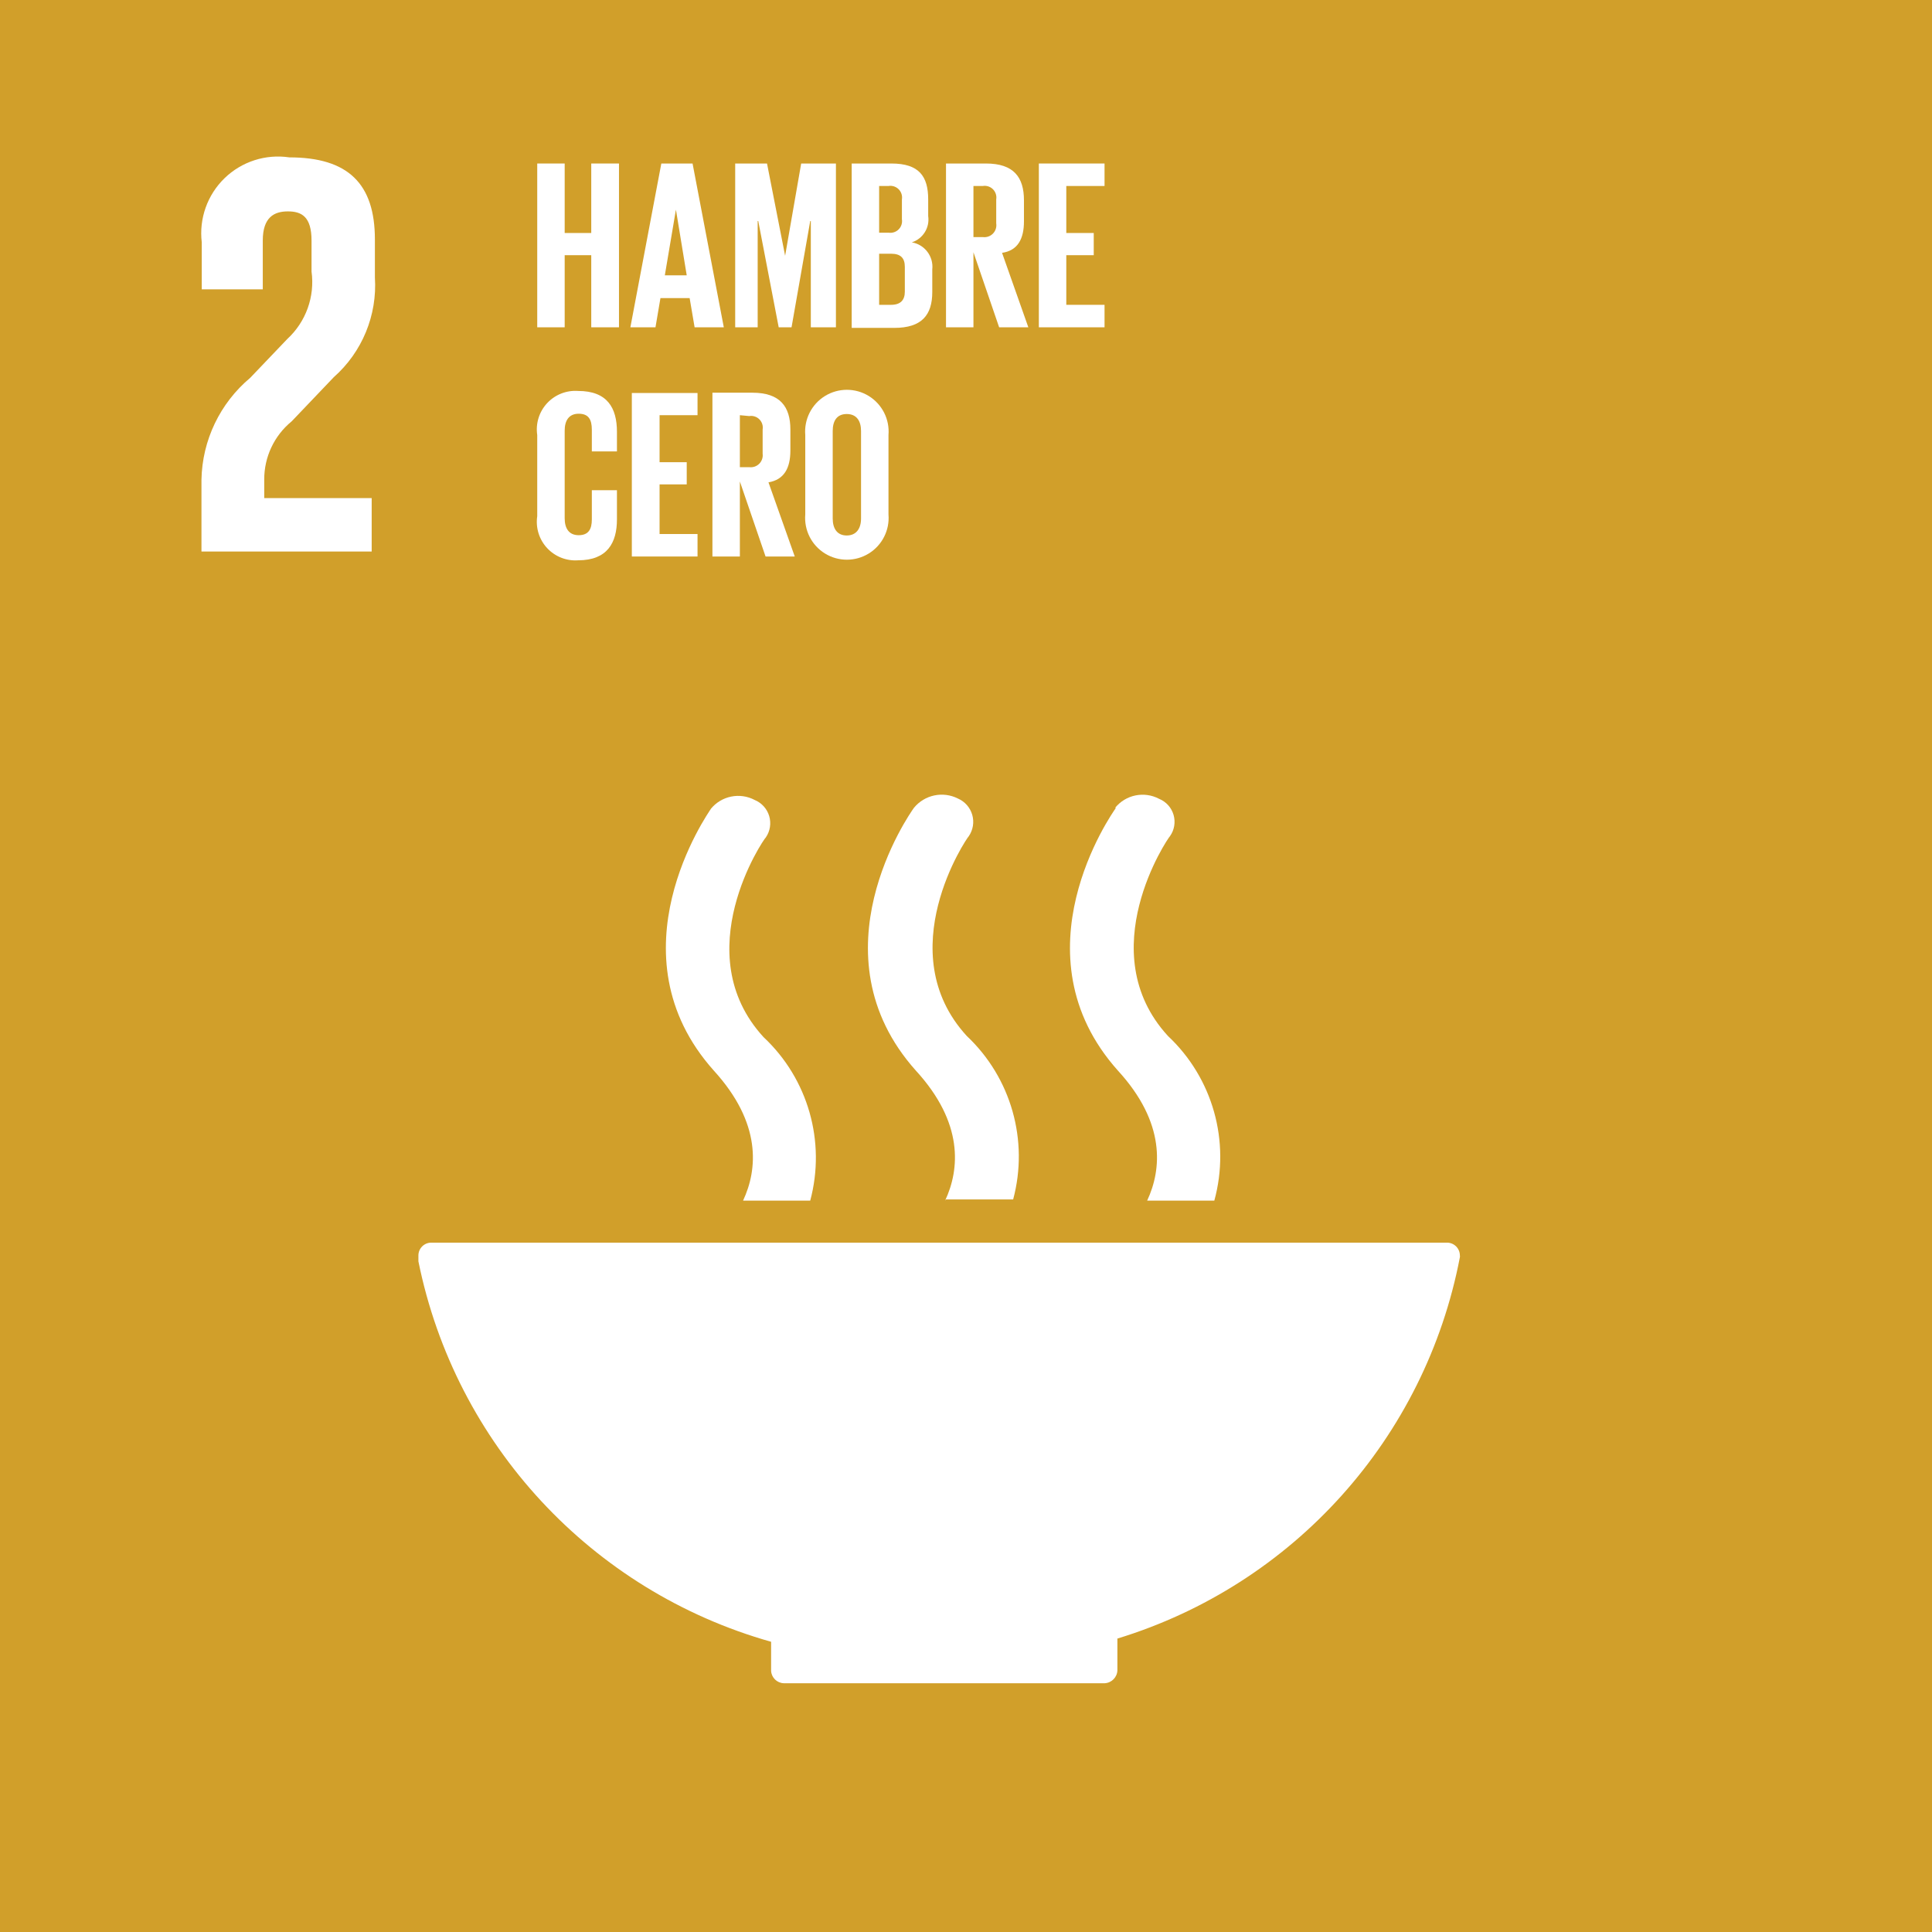
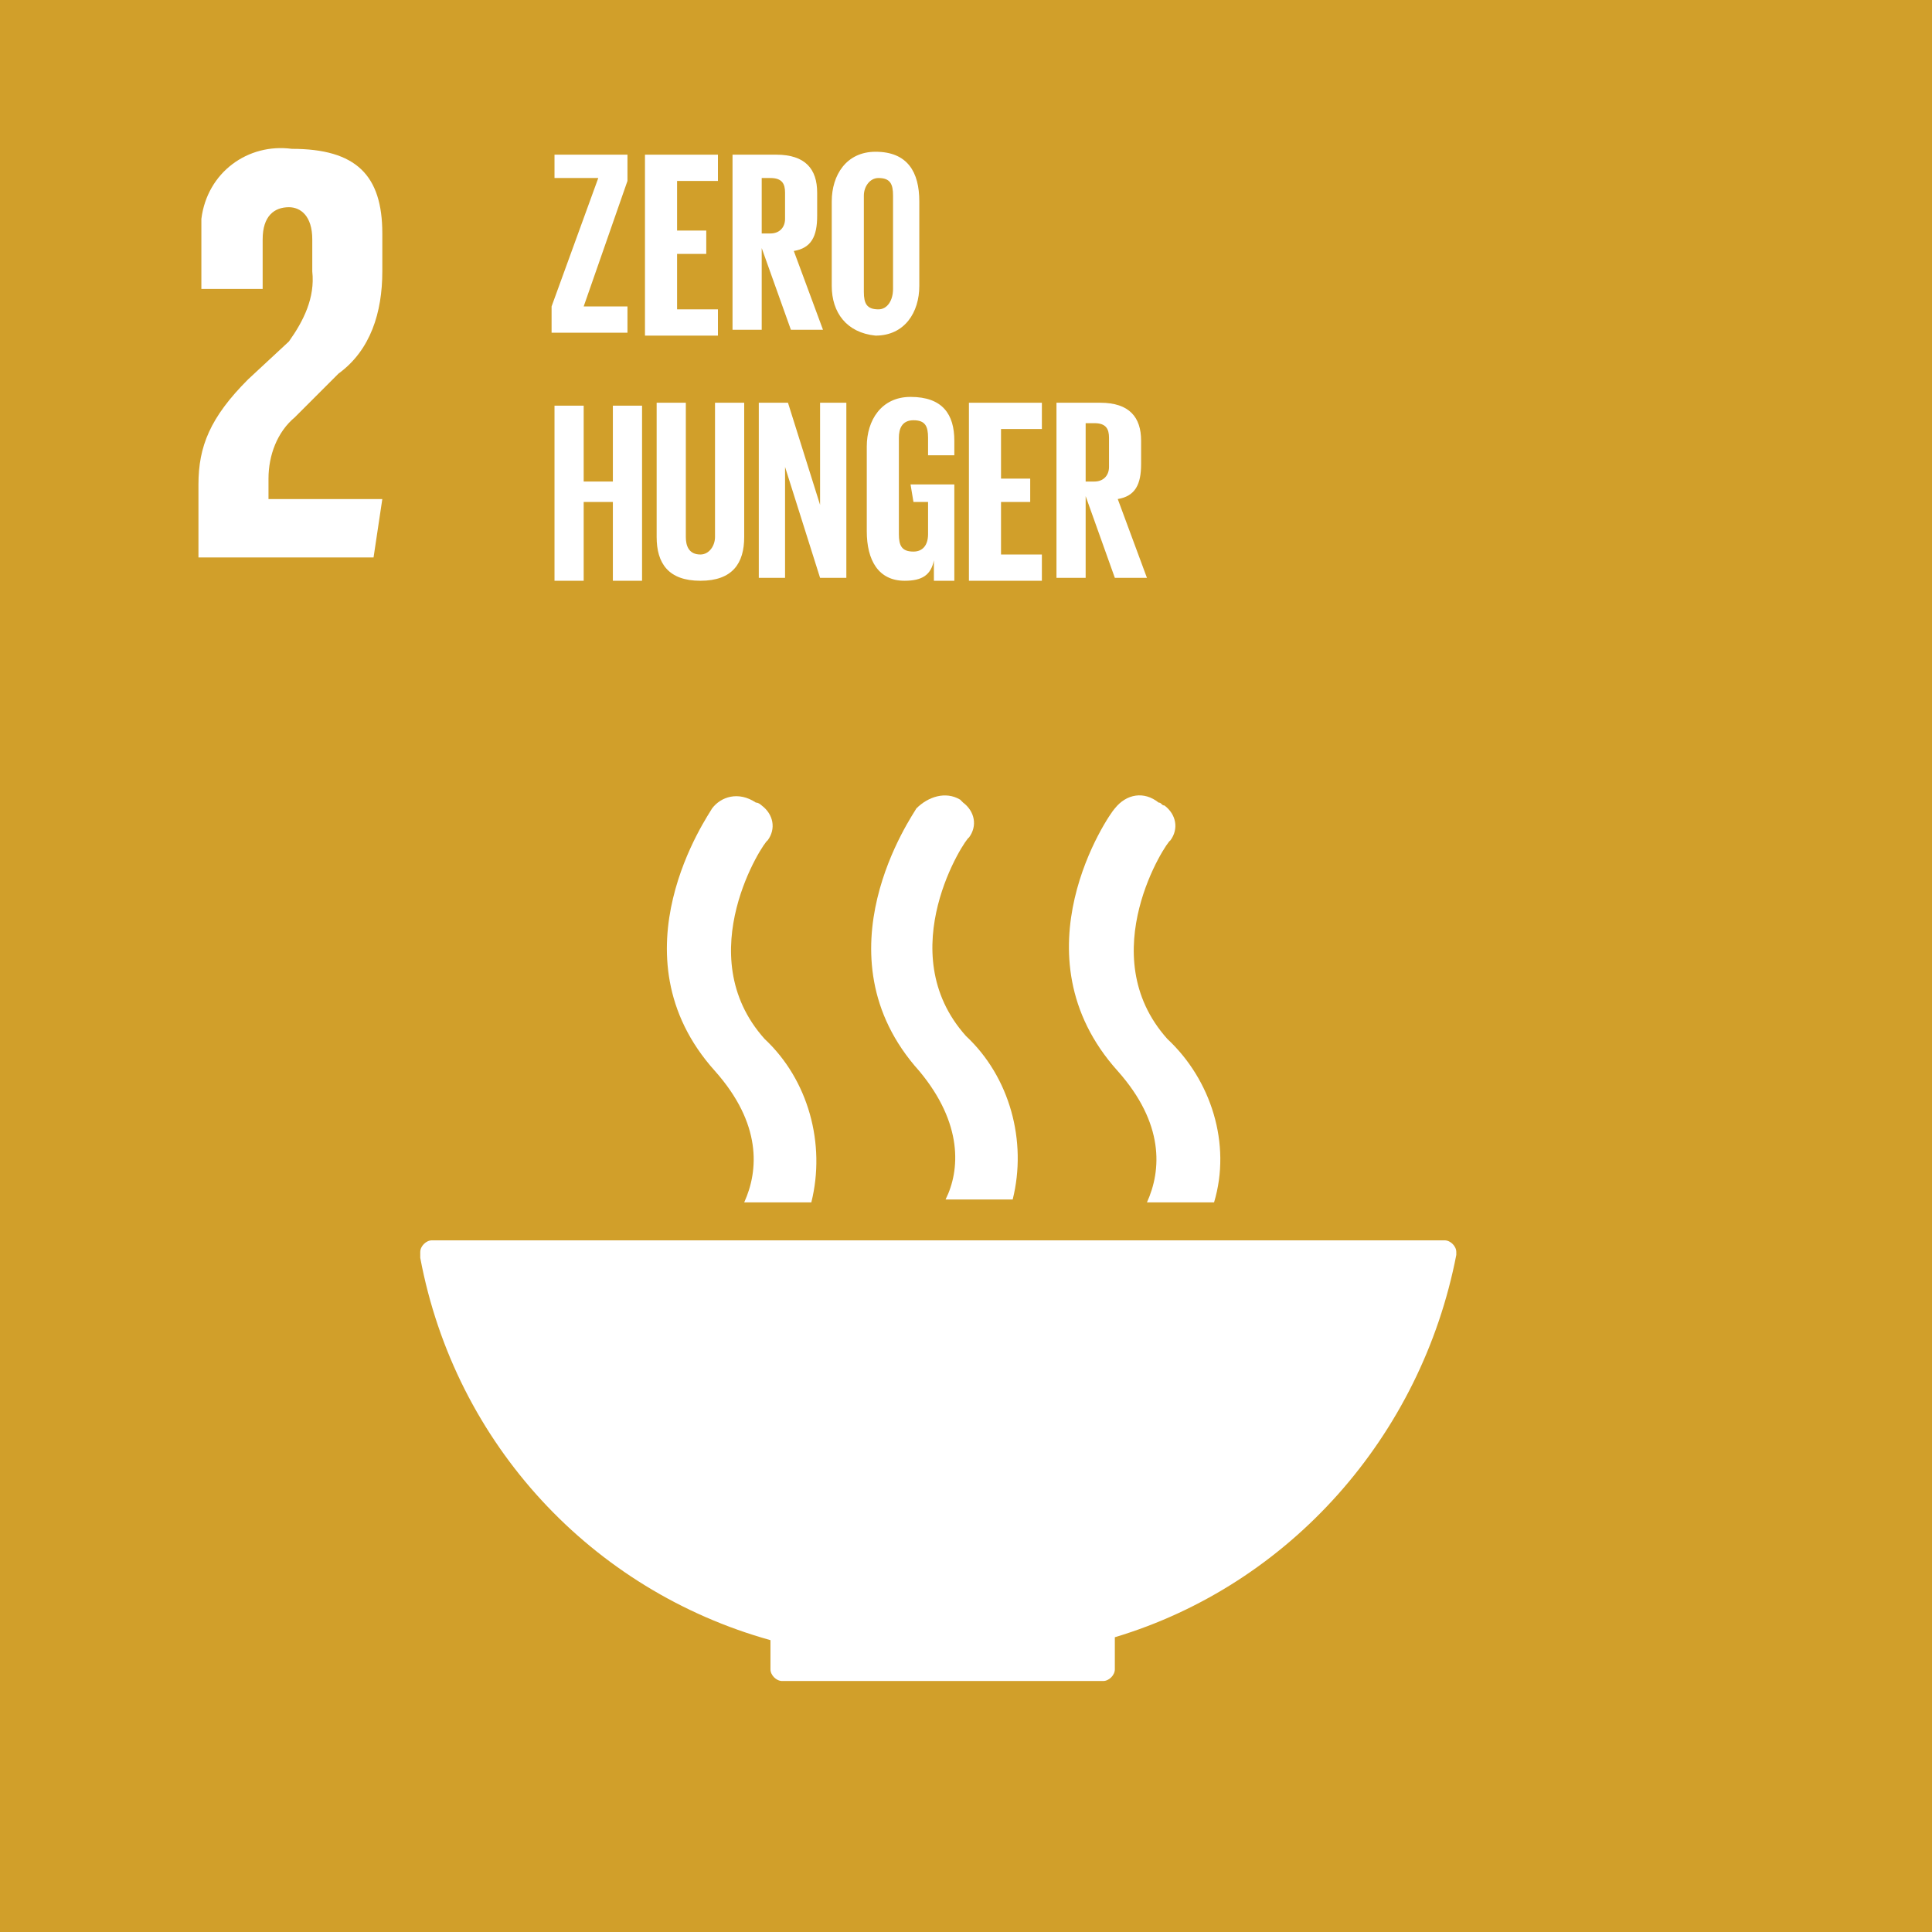
- <svg xmlns="http://www.w3.org/2000/svg" viewBox="0 0 66.17 66.17">
-   <defs>
-     <style>.cls-1{fill:#d19f2a;}.cls-2{fill:#fff;}</style>
-   </defs>
-   <g id="Layer_2" data-name="Layer 2">
-     <g id="Layer_1-2" data-name="Layer 1">
-       <rect class="cls-1" width="66.17" height="66.17" />
-       <path class="cls-2" d="M26.41,56.23v1a.45.45,0,0,0,.43.42h11a.46.46,0,0,0,.43-.44h0V56.12A17,17,0,0,0,50,43.06v0A.13.13,0,0,0,50,43a.44.44,0,0,0-.44-.44H14.77a.44.44,0,0,0-.44.44l0,.2A17.05,17.05,0,0,0,26.41,56.23" />
-       <path class="cls-2" d="M38.22,27.67c-.15.21-3.51,5,.07,9,1.64,1.79,1.5,3.38,1,4.45h2.3A5.67,5.67,0,0,0,40,35.48c-2.64-2.88,0-6.78.07-6.84a.85.85,0,0,0-.37-1.28,1.21,1.21,0,0,0-1.51.31" />
-       <path class="cls-2" d="M32.4,41.08h2.3a5.67,5.67,0,0,0-1.59-5.6c-2.64-2.88,0-6.78.07-6.84a.87.87,0,0,0-.37-1.29,1.23,1.23,0,0,0-1.51.32c-.15.21-3.51,5,.07,9,1.64,1.79,1.5,3.38,1,4.45" />
-       <path class="cls-2" d="M24.37,27.67c-.14.21-3.5,5,.08,9,1.64,1.8,1.5,3.38,1,4.45h2.3a5.66,5.66,0,0,0-1.6-5.6c-2.64-2.88,0-6.78.08-6.84a.86.86,0,0,0-.38-1.28,1.21,1.21,0,0,0-1.51.31" />
-       <path class="cls-2" d="M12.73,17.06H9.05v-.63a2.56,2.56,0,0,1,.94-2l1.44-1.51A4.2,4.2,0,0,0,12.84,9.5V8.2c0-1.91-.92-2.81-2.93-2.81a2.63,2.63,0,0,0-3,2.91V9.91H9V8.24c0-.8.39-1,.86-1s.81.18.81,1V9.3a2.65,2.65,0,0,1-.83,2.31L8.57,12.94A4.67,4.67,0,0,0,6.9,16.43v2.46h5.83Z" />
-       <polygon class="cls-2" points="20.25 8.74 19.34 8.74 19.34 11.21 18.4 11.21 18.4 5.6 19.34 5.6 19.34 7.98 20.25 7.98 20.25 5.6 21.2 5.6 21.2 11.21 20.25 11.21 20.25 8.74" />
-       <path class="cls-2" d="M22.77,9.43h.75l-.37-2.25h0Zm-1.18,1.78L22.65,5.6h1.07l1.07,5.61h-1l-.17-1h-1l-.17,1Z" />
-       <polygon class="cls-2" points="27.77 7.57 27.75 7.57 27.11 11.21 26.67 11.21 25.97 7.57 25.95 7.57 25.95 11.21 25.18 11.21 25.18 5.6 26.27 5.6 26.89 8.76 26.89 8.76 27.44 5.6 28.63 5.6 28.63 11.21 27.77 11.21 27.77 7.57" />
-       <path class="cls-2" d="M30.11,8.69v1.75h.41c.32,0,.47-.16.47-.45V9.14c0-.3-.14-.45-.47-.45Zm0-.72h.33a.4.4,0,0,0,.45-.46V6.83a.4.4,0,0,0-.46-.46h-.32ZM29.17,5.6h1.36c.95,0,1.26.44,1.26,1.23V7.4a.82.82,0,0,1-.56.9.85.85,0,0,1,.7.93V10c0,.79-.36,1.23-1.3,1.23H29.17Z" />
-       <path class="cls-2" d="M33.34,6.37V8.12h.32a.41.41,0,0,0,.46-.47V6.83a.4.4,0,0,0-.46-.46Zm0,2.27v2.57H32.4V5.6h1.37c.95,0,1.3.47,1.3,1.26v.72c0,.6-.21,1-.75,1.08l.9,2.55h-1Z" />
-       <polygon class="cls-2" points="35.58 5.6 37.83 5.6 37.83 6.37 36.52 6.37 36.52 7.98 37.46 7.98 37.46 8.74 36.52 8.74 36.52 10.44 37.83 10.44 37.83 11.21 35.58 11.21 35.58 5.6" />
-       <path class="cls-2" d="M18.4,17.62V14.9a1.32,1.32,0,0,1,1.4-1.51c1,0,1.33.58,1.33,1.4v.67h-.86v-.74c0-.35-.11-.55-.45-.55s-.48.24-.48.58v3c0,.34.14.58.48.58s.45-.21.45-.54v-1h.86v1c0,.8-.33,1.4-1.33,1.4a1.32,1.32,0,0,1-1.4-1.51" />
-       <polygon class="cls-2" points="21.64 13.46 23.89 13.46 23.89 14.22 22.59 14.22 22.59 15.83 23.52 15.83 23.52 16.59 22.59 16.59 22.59 18.29 23.89 18.29 23.89 19.06 21.64 19.06 21.64 13.46" />
-       <path class="cls-2" d="M25.34,14.22V16h.32a.41.41,0,0,0,.46-.46v-.83a.4.4,0,0,0-.46-.46Zm0,2.27v2.57H24.4V13.45h1.37c.95,0,1.3.48,1.3,1.26v.72c0,.61-.22,1-.75,1.09l.9,2.54h-1Z" />
-       <path class="cls-2" d="M29.49,17.76v-3c0-.34-.15-.58-.49-.58s-.48.24-.48.58v3c0,.34.15.58.48.58s.49-.24.49-.58m-1.91-.14V14.9a1.43,1.43,0,1,1,2.85,0v2.72a1.43,1.43,0,1,1-2.85,0" />
+ <svg xmlns="http://www.w3.org/2000/svg" version="1.1" id="Capa_1" x="0px" y="0px" viewBox="0 0 66.2 66.2" style="enable-background:new 0 0 66.2 66.2;" xml:space="preserve">
+   <style type="text/css">
+ 	.st0{fill:#D19F2A;}
+ 	.st1{fill:#FFFFFF;}
+ </style>
+   <rect class="st0" width="66.2" height="66.2" />
+   <path class="st1" d="M26.4,56.2v1c0,0.2,0.2,0.4,0.4,0.4h11c0.2,0,0.4-0.2,0.4-0.4l0,0v-1.1c6-1.8,10.5-6.9,11.7-13.1l0,0  c0,0,0,0,0-0.1c0-0.2-0.2-0.4-0.4-0.4H14.8c-0.2,0-0.4,0.2-0.4,0.4v0.2C15.6,49.5,20.3,54.5,26.4,56.2" />
+   <path class="st1" d="M38.2,27.7c-0.2,0.2-3.5,5,0.1,9c1.6,1.8,1.5,3.4,1,4.5h2.3c0.6-2-0.1-4.2-1.6-5.6c-2.6-2.9,0-6.8,0.1-6.8  c0.3-0.4,0.2-0.9-0.2-1.2c-0.1,0-0.1-0.1-0.2-0.1C39.2,27.1,38.6,27.2,38.2,27.7" />
+   <path class="st1" d="M32.4,41.1h2.3c0.5-2-0.1-4.2-1.6-5.6c-2.6-2.9,0-6.8,0.1-6.8c0.3-0.4,0.2-0.9-0.2-1.2c0,0-0.1-0.1-0.1-0.1  c-0.5-0.3-1.1-0.1-1.5,0.3c-0.1,0.2-3.5,5,0.1,9C33,38.5,32.9,40.1,32.4,41.1" />
+   <path class="st1" d="M24.4,27.7c-0.1,0.2-3.5,5,0.1,9c1.6,1.8,1.5,3.4,1,4.5h2.3c0.5-2-0.1-4.2-1.6-5.6c-2.6-2.9,0-6.8,0.1-6.8  c0.3-0.4,0.2-0.9-0.2-1.2c0,0-0.1-0.1-0.2-0.1C25.3,27.1,24.7,27.3,24.4,27.7" />
+   <g>
+     <path id="Path_82_1_" class="st1" d="M13.1,17.1H9.2v-0.7c0-0.8,0.3-1.6,0.9-2.1l1.5-1.5c1.1-0.8,1.5-2.1,1.5-3.5V8   c0-2-0.9-2.9-3.1-2.9C8.5,4.9,7.1,5.9,6.9,7.5c0,0.3,0,0.4,0,0.7v1.7h2.1V8.2c0-0.8,0.4-1.1,0.9-1.1c0.4,0,0.8,0.3,0.8,1.1v1.1   c0.1,0.9-0.3,1.7-0.8,2.4L8.5,13c-1.3,1.3-1.7,2.3-1.7,3.6v2.5h6L13.1,17.1z" />
+     <g>
+       <path class="st1" d="M20,10.5h1.5v0.9h-2.6v-0.9l1.6-4.4H19V5.3h2.5v0.9L20,10.5z" />
+       <path class="st1" d="M22.1,5.3h2.5v0.9h-1.4v1.7h1v0.8h-1v1.9h1.4v0.9h-2.5V5.3z" />
+       <path class="st1" d="M26.1,8.5v2.8h-1v-6h1.5c1,0,1.4,0.5,1.4,1.3v0.8c0,0.7-0.2,1.1-0.8,1.2l1,2.7h-1.1L26.1,8.5z M26.1,6.1V8    h0.3c0.3,0,0.5-0.2,0.5-0.5V6.6c0-0.3-0.1-0.5-0.5-0.5H26.1z" />
+       <path class="st1" d="M28.5,9.8V6.9c0-0.9,0.5-1.7,1.5-1.7c1.1,0,1.5,0.7,1.5,1.7v2.9c0,0.9-0.5,1.7-1.5,1.7    C29,11.4,28.5,10.7,28.5,9.8z M30.6,9.9V6.7c0-0.4-0.1-0.6-0.5-0.6c-0.3,0-0.5,0.3-0.5,0.6v3.3c0,0.4,0.1,0.6,0.5,0.6    C30.4,10.6,30.6,10.3,30.6,9.9z" />
+       <path class="st1" d="M21,17.2h-1v2.7h-1v-6h1v2.6h1v-2.6h1v6h-1V17.2z" />
+       <path class="st1" d="M25.5,13.8v4.6c0,0.9-0.4,1.5-1.5,1.5c-1.1,0-1.5-0.6-1.5-1.5v-4.6h1v4.6c0,0.3,0.1,0.6,0.5,0.6    c0.3,0,0.5-0.3,0.5-0.6v-4.6H25.5z" />
+       <path class="st1" d="M26.9,16v3.8h-0.9v-6h1l1.1,3.5v-3.5h0.9v6h-0.9L26.9,16z" />
+       <path class="st1" d="M31.2,16.6h1.5v3.3h-0.7v-0.7c-0.1,0.5-0.4,0.7-1,0.7c-0.9,0-1.3-0.7-1.3-1.7v-2.9c0-0.9,0.5-1.7,1.5-1.7    c1.1,0,1.5,0.6,1.5,1.5v0.5h-0.9v-0.6c0-0.4-0.1-0.6-0.5-0.6s-0.5,0.3-0.5,0.6v3.3c0,0.4,0.1,0.6,0.5,0.6c0.3,0,0.5-0.2,0.5-0.6    v-1.1h-0.5L31.2,16.6L31.2,16.6L31.2,16.6z" />
+       <path class="st1" d="M33.2,13.8h2.5v0.9h-1.4v1.7h1v0.8h-1V19h1.4v0.9h-2.5V13.8z" />
+       <path class="st1" d="M37.2,17v2.8h-1v-6h1.5c1,0,1.4,0.5,1.4,1.3v0.8c0,0.7-0.2,1.1-0.8,1.2l1,2.7h-1.1L37.2,17z M37.2,14.6v1.9    h0.3c0.3,0,0.5-0.2,0.5-0.5V15c0-0.3-0.1-0.5-0.5-0.5H37.2z" />
    </g>
  </g>
</svg>
